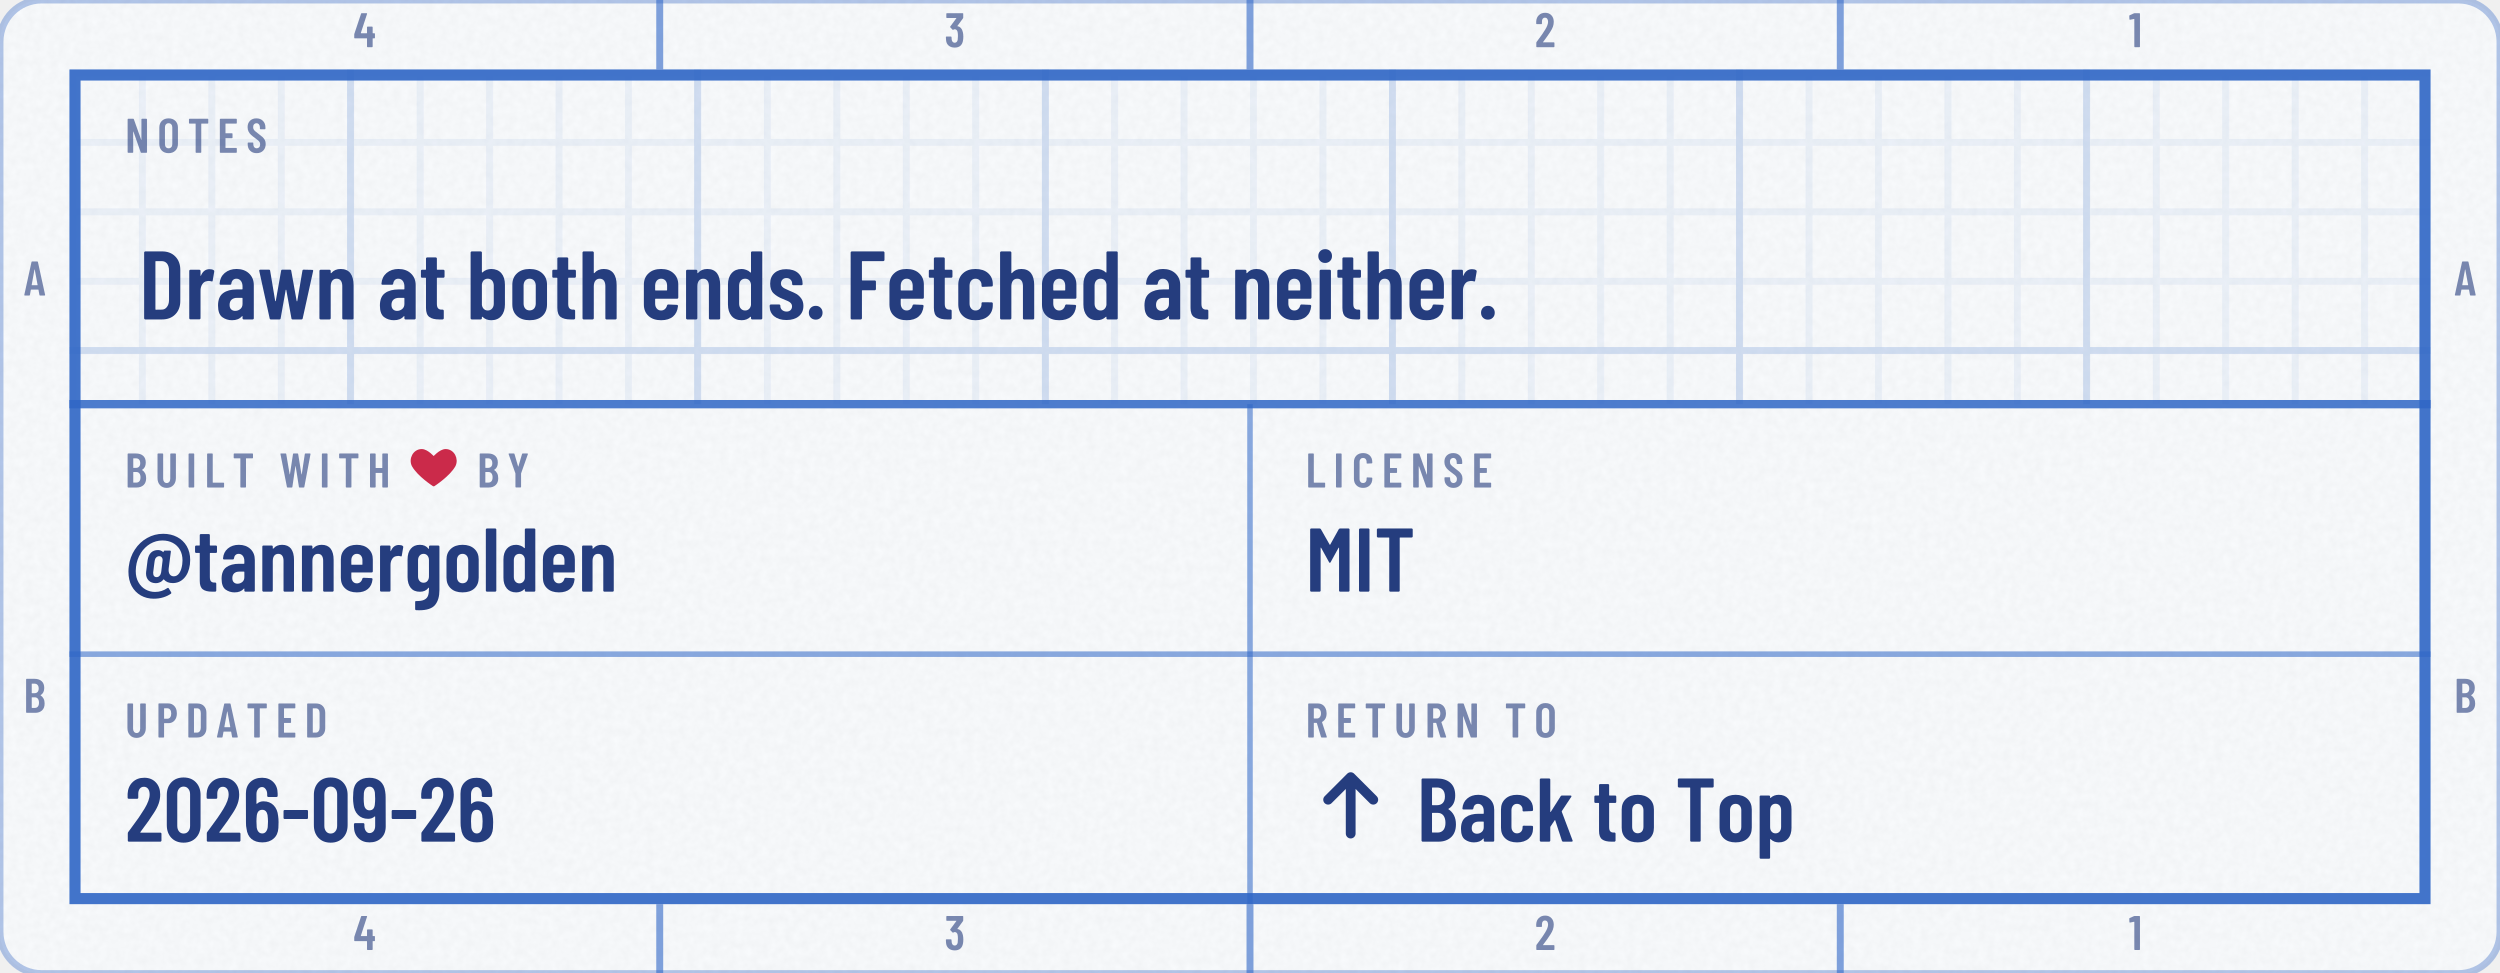
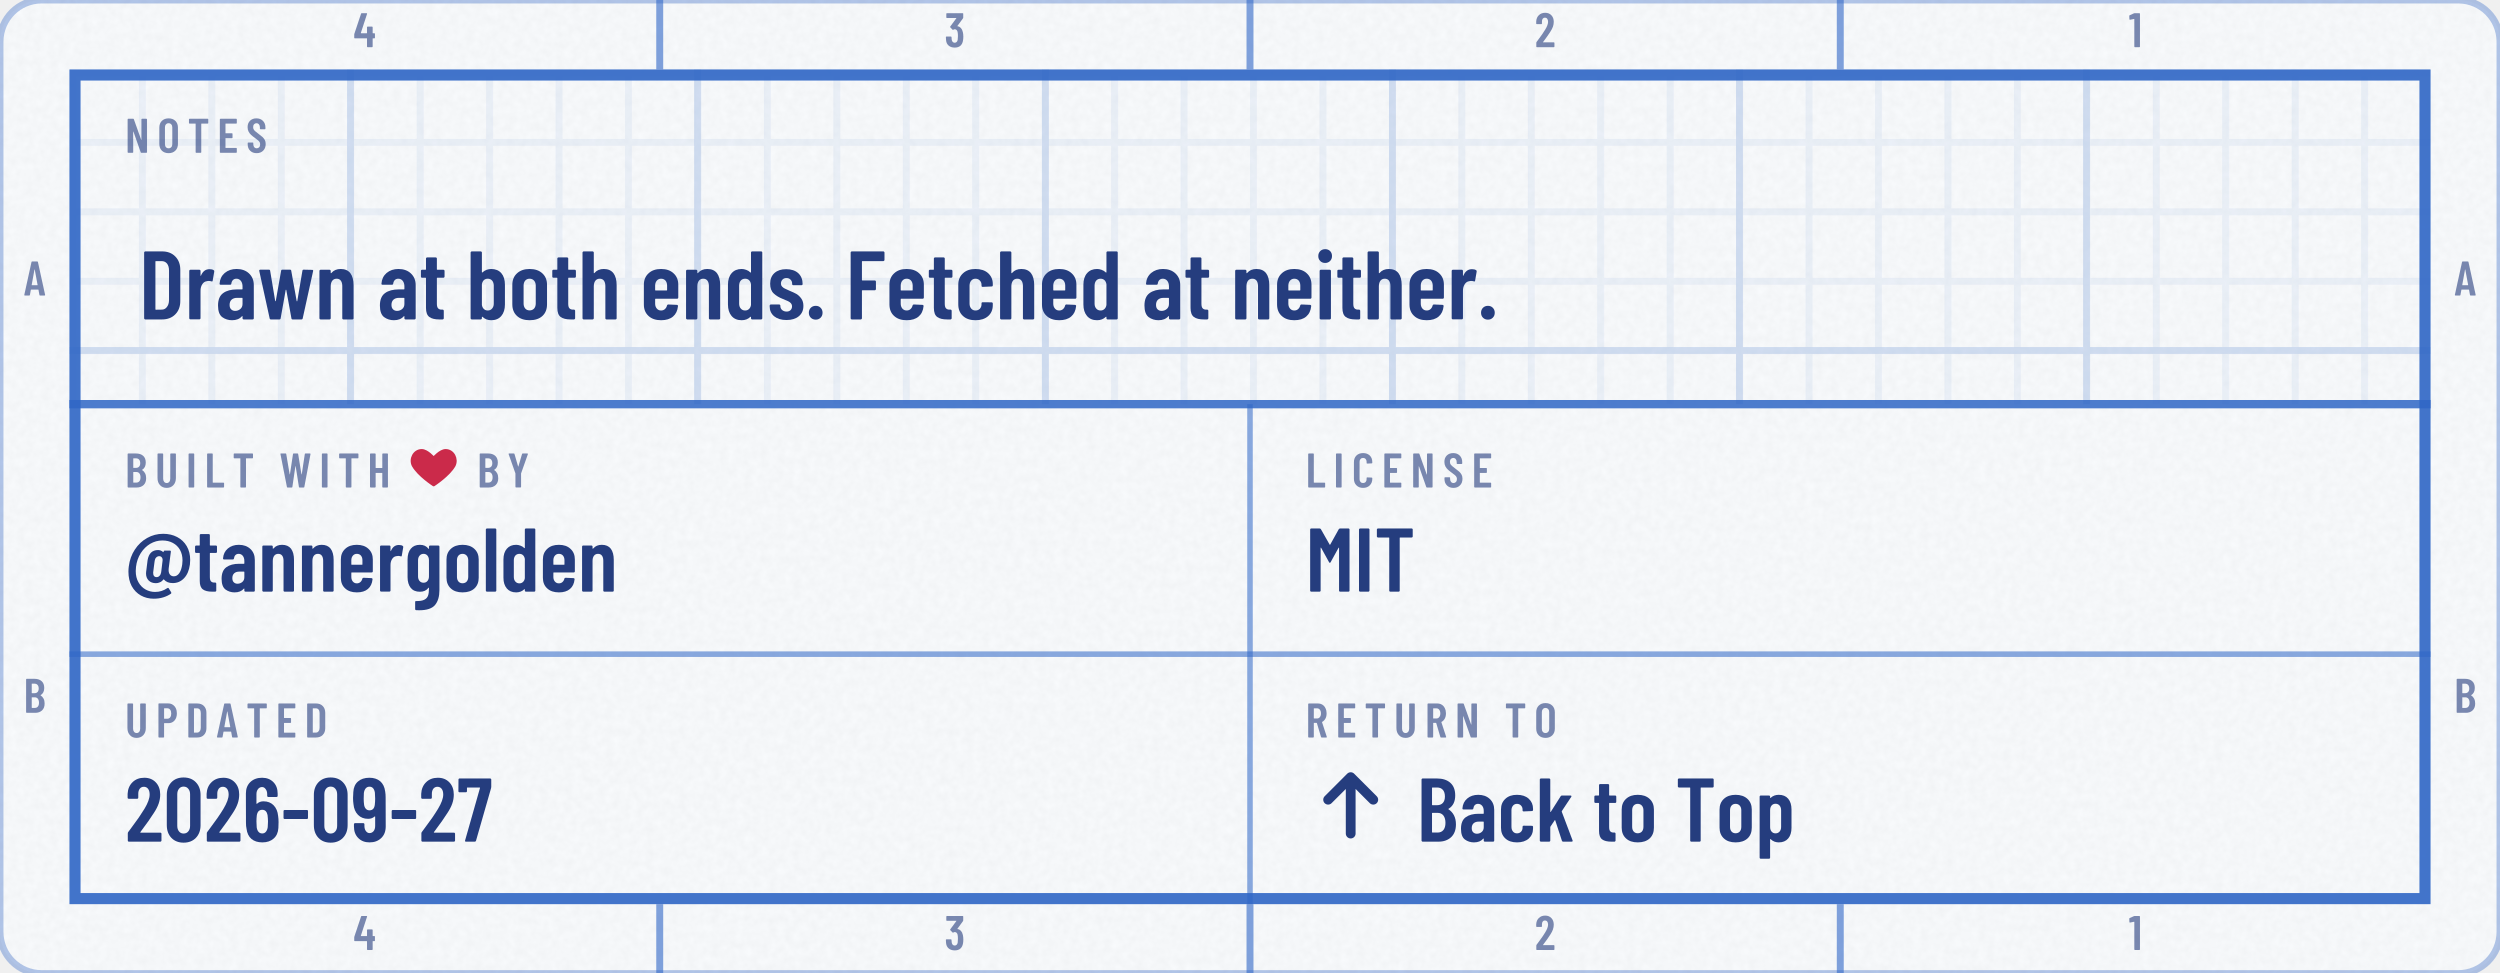
<svg xmlns="http://www.w3.org/2000/svg" width="360" height="140" viewBox="0 0 360 140" role="img" aria-labelledby="t d">
  <defs>
    <clipPath id="kc1">
      <rect x="0" y="0" width="360" height="140.2" rx="6" />
    </clipPath>
    <filter id="kn2" x="0" y="0" width="100%" height="100%">
      <feTurbulence type="fractalNoise" baseFrequency=".85" numOctaves="2" stitchTiles="stitch" />
      <feColorMatrix values="0 0 0 0 0 0 0 0 0 0 0 0 0 0 0 0 0 0 0.035 0" />
    </filter>
    <pattern id="kp3" width="10" height="10" patternUnits="userSpaceOnUse">
      <path d="M10 .5H.5V10" fill="none" stroke="#2F66C6" stroke-opacity="0.07" />
    </pattern>
    <pattern id="kp4" width="50" height="50" patternUnits="userSpaceOnUse">
      <path d="M50 .5H.5V50" fill="none" stroke="#2F66C6" stroke-opacity="0.14" />
    </pattern>
    <clipPath id="kc5">
      <path clip-rule="evenodd" d="M10 10h340v120.2h-340zM10 58.2h340v72h-340z" />
    </clipPath>
    <path id="m45" d="M27 263V339Q27 344 30 348Q34 351 39 351H286Q291 351 294 348Q298 344 298 339V263Q298 258 294 254Q291 251 286 251H39Q34 251 30 254Q27 258 27 263Z" />
    <path id="m46" d="M35 69Q35 100 55 120Q75 140 106 140Q137 140 156 120Q176 100 176 69Q176 38 156 18Q136 -2 106 -2Q75 -2 55 18Q35 38 35 69Z" />
    <path id="m48" d="M38 183V517Q38 604 89 658Q140 711 224 711Q309 711 360 658Q412 604 412 517V183Q412 96 360 42Q309 -11 224 -11Q140 -11 89 42Q38 96 38 183ZM296 176V524Q296 563 276 586Q257 610 224 610Q192 610 173 586Q154 563 154 524V176Q154 137 173 114Q192 90 224 90Q257 90 276 114Q296 137 296 176Z" />
    <path id="m49" d="M122 700H218Q223 700 226 696Q230 693 230 688V12Q230 7 226 4Q223 0 218 0H126Q121 0 118 4Q114 7 114 12V576Q114 578 112 580Q111 582 109 581L27 565H24Q13 565 13 576L10 643Q10 653 18 657L107 697Q114 700 122 700Z" />
    <path id="m50" d="M173 100H392Q397 100 400 96Q404 93 404 88V12Q404 7 400 4Q397 0 392 0H43Q38 0 34 4Q31 7 31 12V92Q31 101 36 107L75 160Q114 212 152 266Q189 320 215 363Q273 459 273 522Q273 562 256 585Q238 608 209 608Q180 608 163 586Q146 563 147 526V487Q147 482 144 478Q140 475 135 475H41Q36 475 32 478Q29 482 29 487V530Q33 610 84 659Q134 708 214 708Q293 708 342 656Q390 605 390 521Q390 471 373 422Q356 373 319 317Q294 277 260 229Q225 181 214 166Q184 126 170 106Q168 104 169 102Q170 100 173 100Z" />
    <path id="m51" d="M387 218Q387 169 380 134Q368 66 326 29Q283 -8 210 -8Q134 -8 86 32Q38 73 32 143Q30 165 28 207Q28 219 40 219H132Q144 219 144 207Q146 173 148 156Q153 125 169 108Q185 92 210 92Q234 92 250 108Q266 123 271 152Q276 182 276 230Q276 281 269 315Q263 341 248 355Q233 369 210 369Q195 369 183 360Q177 356 174 356Q172 356 166 360L119 408Q115 412 115 417Q115 421 118 425L243 595Q245 597 244 599Q242 601 239 601H49Q44 601 40 604Q37 608 37 613V688Q37 693 40 696Q44 700 49 700H373Q378 700 382 696Q385 693 385 688V609Q385 602 380 594L266 438Q262 432 268 431Q309 426 338 392Q368 358 378 307Q387 267 387 218Z" />
    <path id="m52" d="M443 275V194Q443 189 440 186Q436 182 431 182H401Q396 182 396 177V12Q396 7 392 4Q389 0 384 0H292Q287 0 284 4Q280 7 280 12V177Q280 182 275 182H29Q24 182 20 186Q17 189 17 194V259Q17 268 19 274L158 690Q161 700 171 700H271Q277 700 280 696Q283 693 281 686L153 293Q152 287 157 287H275Q280 287 280 292V412Q280 417 284 420Q287 424 292 424H384Q389 424 392 420Q396 417 396 412V292Q396 287 401 287H431Q436 287 440 284Q443 280 443 275Z" />
    <path id="m54" d="M401 216Q401 193 399 151Q394 75 346 34Q299 -8 221 -8Q147 -8 101 30Q55 69 46 144Q40 171 40 207L39 532Q39 613 88 660Q138 708 219 708Q295 708 343 660Q391 612 391 532V507Q391 502 388 498Q384 495 379 495H287Q282 495 278 498Q275 502 275 507V526Q275 560 258 582Q242 605 219 605Q191 605 174 583Q156 561 156 526V423Q156 420 158 419Q160 418 162 420Q191 447 234 447Q303 447 346 403Q389 359 396 286Q401 253 401 216ZM284 224Q284 250 279 295Q267 353 220 353Q196 353 180 338Q165 322 160 292Q156 257 156 224Q156 195 159 157Q164 125 180 108Q195 91 220 91Q245 91 260 109Q276 127 281 160Q284 196 284 224Z" />
+     <path id="m55" d="M90 13 255 594Q257 600 251 600H116Q111 600 111 595V559Q111 554 108 550Q104 547 99 547H28Q23 547 20 550Q16 554 16 559L17 688Q17 693 20 696Q24 700 29 700H368Q373 700 376 696Q380 693 380 688V607Q380 603 378 593L211 10Q208 0 197 0H100Q87 0 90 13Z" />
    <path id="m57" d="M384 168Q384 87 334 40Q285 -8 204 -8Q128 -8 80 40Q32 88 32 168V193Q32 198 36 202Q39 205 44 205H136Q141 205 144 202Q148 198 148 193V174Q148 140 164 118Q181 95 204 95Q232 95 250 117Q267 139 267 174V276Q267 279 265 280Q263 281 261 279Q232 253 189 253Q120 253 77 297Q34 341 27 414Q22 447 22 484Q22 518 25 549Q29 625 76 666Q124 708 203 708Q276 708 322 670Q368 631 378 556Q383 526 383 493ZM267 476Q267 506 264 543Q253 609 204 609Q179 609 163 591Q147 573 142 540Q140 516 140 476Q140 439 145 405Q150 377 166 362Q181 347 204 347Q228 347 244 362Q259 378 263 408Q267 443 267 476Z" />
    <path id="m64" d="M722 352Q722 327 719 301Q706 204 655 150Q604 95 529 95Q465 95 431 135Q427 138 424 134Q409 113 387 104Q365 94 343 94Q292 94 262 124Q233 154 233 201Q233 218 238 250L242 283Q244 307 250 347Q268 461 367 461Q380 461 394 456Q409 451 421 440Q428 435 428 442V444Q429 455 441 455H497Q509 455 508 442L484 258Q483 252 483 240Q483 206 499 188Q515 170 541 170Q577 170 602 206Q626 243 634 303Q637 326 637 346Q637 413 609 463Q581 513 530 540Q480 567 414 567Q342 567 279 530Q216 492 174 426Q132 359 122 275Q119 251 119 229Q119 156 149 104Q179 51 228 24Q277 -3 333 -3Q408 -3 468 39Q473 42 476 42Q482 42 485 36L511 -6Q513 -9 513 -14Q513 -19 508 -23Q472 -48 424 -63Q375 -78 319 -78Q239 -78 175 -42Q111 -5 74 62Q38 130 38 221Q38 253 42 280Q55 384 109 466Q163 549 246 595Q328 641 422 641Q510 641 578 605Q646 569 684 504Q722 438 722 352ZM400 212 403 233 404 243 414 326 416 343Q419 365 408 379Q398 393 379 393Q360 393 346 379Q332 365 329 343L326 322Q320 283 320 276L312 212Q311 188 321 174Q331 161 350 161Q369 161 382 175Q396 189 400 212Z" />
    <path id="m65" d="M325 11 306 116Q306 121 300 121H154Q148 121 148 116L129 11Q128 0 116 0H25Q11 0 14 13L162 689Q164 700 175 700H281Q292 700 294 689L442 13V9Q442 0 431 0H338Q326 0 325 11ZM171 212H282Q288 212 287 217L229 533Q228 536 226 536Q224 536 223 533L166 217Q165 212 171 212Z" />
    <path id="m66" d="M242 0H66Q61 0 58 4Q54 7 54 12V688Q54 693 58 696Q61 700 66 700H224Q319 700 373 652Q427 604 427 512Q427 409 354 365Q349 362 352 359Q391 334 413 292Q435 250 435 192Q435 100 382 50Q328 0 242 0ZM170 595V409Q170 404 175 404H226Q267 404 290 429Q313 454 313 500Q313 548 290 574Q267 600 226 600H175Q170 600 170 595ZM319 208Q319 260 296 290Q273 319 233 319H175Q170 319 170 314V106Q170 101 175 101H233Q273 101 296 129Q319 157 319 208Z" />
    <path id="m67" d="M42 180V521Q42 607 94 658Q145 708 230 708Q316 708 368 658Q420 607 420 521V509Q420 504 416 500Q413 496 408 496L315 492Q303 492 303 504V529Q303 564 283 586Q263 608 230 608Q198 608 178 586Q158 564 158 529V171Q158 136 178 114Q198 92 230 92Q263 92 283 114Q303 136 303 171V196Q303 201 306 204Q310 208 315 208L408 204Q413 204 416 200Q420 197 420 192V180Q420 95 368 44Q316 -8 230 -8Q145 -8 94 44Q42 95 42 180Z" />
    <path id="m68" d="M54 12V688Q54 693 58 696Q61 700 66 700H237Q323 700 374 648Q426 596 426 509V191Q426 104 374 52Q323 0 237 0H66Q61 0 58 4Q54 7 54 12ZM175 100 235 101Q268 101 288 128Q309 154 310 198V502Q310 547 290 574Q269 600 234 600H175Q170 600 170 595V105Q170 100 175 100Z" />
    <path id="m69" d="M391 600H175Q170 600 170 595V406Q170 401 175 401H303Q308 401 312 398Q315 394 315 389V312Q315 307 312 304Q308 300 303 300H175Q170 300 170 295V105Q170 100 175 100H391Q396 100 400 96Q403 93 403 88V12Q403 7 400 4Q396 0 391 0H66Q61 0 58 4Q54 7 54 12V688Q54 693 58 696Q61 700 66 700H391Q396 700 400 696Q403 693 403 688V612Q403 607 400 604Q396 600 391 600Z" />
    <path id="m70" d="M390 600H175Q170 600 170 595V406Q170 401 175 401H302Q307 401 310 398Q314 394 314 389V312Q314 307 310 304Q307 300 302 300H175Q170 300 170 295V12Q170 7 166 4Q163 0 158 0H66Q61 0 58 4Q54 7 54 12V688Q54 693 58 696Q61 700 66 700H390Q395 700 398 696Q402 693 402 688V612Q402 607 398 604Q395 600 390 600Z" />
    <path id="m72" d="M319 700H411Q416 700 420 696Q423 693 423 688V12Q423 7 420 4Q416 0 411 0H319Q314 0 310 4Q307 7 307 12V295Q307 300 302 300H175Q170 300 170 295V12Q170 7 166 4Q163 0 158 0H66Q61 0 58 4Q54 7 54 12V688Q54 693 58 696Q61 700 66 700H158Q163 700 166 696Q170 693 170 688V406Q170 401 175 401H302Q307 401 307 406V688Q307 693 310 696Q314 700 319 700Z" />
    <path id="m73" d="M54 12V688Q54 693 58 696Q61 700 66 700H158Q163 700 166 696Q170 693 170 688V12Q170 7 166 4Q163 0 158 0H66Q61 0 58 4Q54 7 54 12Z" />
    <path id="m76" d="M54 12V688Q54 693 58 696Q61 700 66 700H158Q163 700 166 696Q170 693 170 688V105Q170 100 175 100H391Q396 100 400 96Q403 93 403 88V12Q403 7 400 4Q396 0 391 0H66Q61 0 58 4Q54 7 54 12Z" />
    <path id="m77" d="M383 700H475Q480 700 484 696Q487 693 487 688V12Q487 7 484 4Q480 0 475 0H383Q378 0 374 4Q371 7 371 12V484Q371 488 369 488Q367 488 365 485L278 327Q273 319 269 319Q265 319 260 327L173 485Q171 488 169 488Q167 488 167 484V12Q167 7 164 4Q160 0 155 0H63Q58 0 54 4Q51 7 51 12V688Q51 693 54 696Q58 700 63 700H155Q165 700 170 692L267 521Q270 517 273 521L368 692Q373 700 383 700Z" />
    <path id="m78" d="M350 700H441Q446 700 450 696Q453 693 453 688V12Q453 7 450 4Q446 0 441 0H336Q326 0 323 10L174 434Q173 437 170 436Q168 436 168 433L169 12Q169 7 166 4Q162 0 157 0H66Q61 0 58 4Q54 7 54 12V688Q54 693 58 696Q61 700 66 700H169Q179 700 182 690L332 269Q333 266 336 266Q338 267 338 270V688Q338 693 342 696Q345 700 350 700Z" />
    <path id="m79" d="M42 182V518Q42 604 94 656Q147 708 233 708Q319 708 372 656Q425 604 425 518V182Q425 96 372 44Q319 -8 233 -8Q147 -8 94 44Q42 96 42 182ZM309 177V523Q309 561 288 584Q267 608 233 608Q199 608 178 584Q158 561 158 523V177Q158 139 178 116Q199 92 233 92Q267 92 288 116Q309 139 309 177Z" />
    <path id="m80" d="M432 495Q432 405 384 350Q337 295 259 295H174Q169 295 169 290V12Q169 7 166 4Q162 0 157 0H65Q60 0 56 4Q53 7 53 12V689Q53 694 56 698Q60 701 65 701H253Q306 701 346 675Q387 649 410 602Q432 555 432 495ZM316 492Q316 542 294 572Q271 601 234 601H174Q169 601 169 596V391Q169 386 174 386H234Q271 386 294 414Q316 443 316 492Z" />
    <path id="m82" d="M318 10 233 297Q231 301 228 301H175Q170 301 170 296V12Q170 7 166 4Q163 0 158 0H66Q61 0 58 4Q54 7 54 12V688Q54 693 58 696Q61 700 66 700H254Q307 700 348 674Q388 649 410 602Q433 556 433 496Q433 434 409 389Q385 344 342 321Q338 320 339 315L437 14Q438 12 438 9Q438 0 427 0H331Q321 0 318 10ZM170 595V396Q170 391 175 391H236Q272 391 294 419Q317 447 317 495Q317 543 294 572Q272 600 236 600H175Q170 600 170 595Z" />
    <path id="m83" d="M34 173V199Q34 204 38 208Q41 211 46 211H137Q142 211 146 208Q149 204 149 199V179Q149 140 168 116Q188 92 219 92Q250 92 270 114Q290 137 290 174Q290 200 279 219Q268 238 248 255Q228 272 184 304Q134 340 104 368Q73 396 52 436Q32 475 32 527Q32 610 82 659Q132 708 214 708Q297 708 348 656Q399 605 399 520V496Q399 491 396 488Q392 484 387 484H297Q292 484 288 488Q285 491 285 496V522Q285 561 266 584Q246 608 214 608Q184 608 165 586Q146 565 146 527Q146 491 166 466Q187 441 247 397Q308 352 339 324Q370 295 387 261Q404 227 404 180Q404 95 353 44Q302 -8 219 -8Q136 -8 85 42Q34 92 34 173Z" />
    <path id="m84" d="M425 688V612Q425 607 422 604Q418 600 413 600H286Q281 600 281 595V12Q281 7 278 4Q274 0 269 0H177Q172 0 168 4Q165 7 165 12V595Q165 600 160 600H40Q35 600 32 604Q28 607 28 612V688Q28 693 32 696Q35 700 40 700H413Q418 700 422 696Q425 693 425 688Z" />
    <path id="m85" d="M50 194V688Q50 693 54 696Q57 700 62 700H154Q159 700 162 696Q166 693 166 688V182Q166 142 186 117Q206 92 239 92Q272 92 292 117Q312 142 312 182V688Q312 693 316 696Q319 700 324 700H416Q421 700 424 696Q428 693 428 688V194Q428 103 376 48Q324 -8 239 -8Q153 -8 102 48Q50 103 50 194Z" />
    <path id="m87" d="M157 11 24 687 23 691Q23 700 34 700H130Q142 700 143 689L213 272Q214 269 216 269Q218 269 219 272L282 689Q283 700 295 700H375Q387 700 388 689L456 272Q457 269 459 269Q461 269 462 272L525 689Q526 700 538 700H631Q644 700 642 687L515 11Q514 0 502 0H417Q405 0 404 11L337 436Q336 440 334 440Q332 440 331 436L269 11Q268 0 256 0H170Q158 0 157 11Z" />
    <path id="m89" d="M170 13V286L169 292L30 686Q29 688 29 691Q29 700 40 700H136Q147 700 150 690L225 433Q226 430 228 430Q230 430 231 433L306 690Q309 700 320 700H416Q422 700 425 696Q428 693 426 686L287 292L286 286V13Q286 8 282 4Q279 1 274 1H182Q177 1 174 4Q170 8 170 13Z" />
    <path id="m97" d="M397 352V12Q397 7 394 4Q390 0 385 0H293Q288 0 284 4Q281 7 281 12V31Q281 34 279 35Q277 36 275 33Q240 -8 173 -8Q116 -8 72 24Q29 57 29 143Q29 233 82 271Q134 309 224 309H276Q281 309 281 314V340Q281 376 263 398Q245 419 218 419Q197 419 183 406Q169 392 166 369Q165 357 153 357H56Q44 357 45 369Q50 437 98 478Q147 519 220 519Q299 519 348 473Q397 427 397 352ZM281 160V217Q281 222 276 222H224Q190 222 169 204Q148 185 148 150Q148 119 164 104Q180 88 205 88Q235 88 258 107Q281 126 281 160Z" />
    <path id="m98" d="M399 357V154Q399 80 362 36Q325 -8 258 -8Q204 -8 168 27Q166 29 164 28Q162 27 162 24V12Q162 7 158 4Q155 0 150 0H58Q53 0 50 4Q46 7 46 12V688Q46 693 50 696Q53 700 58 700H150Q155 700 158 696Q162 693 162 688V486Q162 483 164 482Q167 482 170 486Q189 503 212 511Q236 519 258 519Q324 519 362 476Q399 433 399 357ZM222 419Q198 419 182 404Q166 388 162 362V149Q166 123 182 108Q198 92 222 92Q250 92 267 112Q284 131 284 163V348Q284 380 267 400Q250 419 222 419Z" />
    <path id="m99" d="M38 155V357Q38 430 86 474Q133 519 215 519Q297 519 345 476Q393 432 393 365V351Q393 346 390 342Q386 339 381 339L289 335Q277 335 277 347V357Q277 382 260 400Q242 419 215 419Q188 419 171 399Q154 379 154 348V163Q154 132 171 112Q188 92 215 92Q242 92 260 110Q277 129 277 155V165Q277 170 280 174Q284 177 289 177L381 176Q386 176 390 172Q393 169 393 164V146Q393 77 345 34Q297 -8 215 -8Q133 -8 86 36Q38 80 38 155Z" />
    <path id="m100" d="M287 700H379Q384 700 388 696Q391 693 391 688V12Q391 7 388 4Q384 0 379 0H287Q282 0 278 4Q275 7 275 12V24Q275 27 273 28Q271 29 269 27Q233 -8 179 -8Q112 -8 75 36Q38 80 38 154V357Q38 433 76 476Q113 519 179 519Q202 519 226 510Q250 502 269 483Q271 481 273 482Q275 483 275 486V688Q275 693 278 696Q282 700 287 700ZM275 149V362Q271 388 255 404Q239 419 215 419Q187 419 170 400Q153 380 153 348V163Q153 131 170 112Q187 92 215 92Q239 92 255 108Q271 123 275 149Z" />
    <path id="m101" d="M380 213H159Q154 213 154 208V163Q154 132 171 112Q188 92 215 92Q238 92 254 106Q271 121 276 144Q279 154 289 154L378 150Q383 150 386 146Q390 143 389 137Q382 67 338 30Q294 -8 215 -8Q133 -8 86 36Q38 79 38 154V357Q38 430 86 474Q133 519 215 519Q297 519 344 474Q392 430 392 357V225Q392 220 388 216Q385 213 380 213ZM154 348V303Q154 298 159 298H272Q277 298 277 303V348Q277 380 260 400Q243 419 215 419Q188 419 171 399Q154 379 154 348Z" />
    <path id="m103" d="M287 511H379Q384 511 388 508Q391 504 391 499V19Q391 -89 342 -148Q293 -206 167 -206Q145 -206 134 -205Q122 -204 122 -192V-115Q122 -102 135 -104Q192 -105 222 -90Q253 -75 264 -46Q275 -17 275 30V41Q275 44 273 44Q271 45 269 42Q236 -1 175 -1Q108 -1 73 42Q38 86 38 161V357Q38 434 74 476Q109 519 175 519Q236 519 269 476Q271 473 273 474Q275 474 275 477V499Q275 504 278 508Q282 511 287 511ZM275 169V348Q275 380 258 400Q242 419 215 419Q188 419 171 399Q154 379 154 348V169Q154 138 171 118Q188 99 215 99Q242 99 258 118Q275 138 275 169Z" />
    <path id="m104" d="M397 352V12Q397 7 394 4Q390 0 385 0H293Q288 0 284 4Q281 7 281 12V343Q281 379 266 399Q251 419 223 419Q194 419 178 398Q162 377 162 340V12Q162 7 158 4Q155 0 150 0H58Q53 0 50 4Q46 7 46 12V688Q46 693 50 696Q53 700 58 700H150Q155 700 158 696Q162 693 162 688V479Q162 476 164 476Q167 475 170 479Q204 519 265 519Q330 519 364 476Q397 432 397 352Z" />
    <path id="m105" d="M36 652Q36 683 56 703Q76 723 107 723Q138 723 158 703Q177 683 177 652Q177 621 157 601Q137 581 107 581Q76 581 56 601Q36 621 36 652ZM50 12V499Q50 504 54 508Q57 511 62 511H154Q159 511 162 508Q166 504 166 499V12Q166 7 162 4Q159 0 154 0H62Q57 0 54 4Q50 7 50 12Z" />
    <path id="m107" d="M46 12V688Q46 693 50 696Q53 700 58 700H150Q155 700 158 696Q162 693 162 688V332Q162 328 164 328Q166 328 168 331L277 503Q281 511 291 511H387Q394 511 396 506Q398 502 394 496L290 339Q288 335 289 332L409 14Q410 12 410 9Q410 0 399 0H304Q294 0 291 10L217 236Q216 239 214 240Q212 240 211 237L164 167Q162 163 162 161V12Q162 7 158 4Q155 0 150 0H58Q53 0 50 4Q46 7 46 12Z" />
    <path id="m108" d="M42 12V688Q42 693 46 696Q49 700 54 700H146Q151 700 154 696Q158 693 158 688V12Q158 7 154 4Q151 0 146 0H54Q49 0 46 4Q42 7 42 12Z" />
    <path id="m110" d="M397 352V12Q397 7 394 4Q390 0 385 0H293Q288 0 284 4Q281 7 281 12V343Q281 379 266 399Q251 419 223 419Q194 419 178 398Q162 377 162 340V12Q162 7 158 4Q155 0 150 0H58Q53 0 50 4Q46 7 46 12V499Q46 504 50 508Q53 511 58 511H150Q155 511 158 508Q162 504 162 499V479Q162 476 164 476Q167 475 170 479Q204 519 265 519Q330 519 364 476Q397 432 397 352Z" />
    <path id="m111" d="M38 155V356Q38 430 86 474Q134 519 216 519Q299 519 347 474Q395 430 395 356V155Q395 80 348 36Q300 -8 216 -8Q133 -8 86 36Q38 80 38 155ZM279 164V348Q279 379 262 399Q244 419 216 419Q188 419 171 400Q154 380 154 348V164Q154 132 171 112Q188 93 216 93Q244 93 262 112Q279 132 279 164Z" />
    <path id="m112" d="M403 357V155Q403 78 366 35Q329 -8 262 -8Q239 -8 215 0Q191 9 172 28Q170 30 168 29Q166 28 166 25V-177Q166 -182 162 -186Q159 -189 154 -189H62Q57 -189 54 -186Q50 -182 50 -177V499Q50 504 54 508Q57 511 62 511H154Q159 511 162 508Q166 504 166 499V487Q166 484 168 484Q171 483 174 487Q209 519 262 519Q329 519 366 476Q403 432 403 357ZM226 420Q199 420 182 400Q166 380 166 348V163Q166 131 182 112Q199 92 226 92Q254 92 271 112Q288 131 288 163V348Q288 380 271 400Q254 420 226 420Z" />
    <path id="m114" d="M297 507Q305 502 303 492L287 399Q286 387 273 392Q259 396 247 396Q235 396 225 393Q197 389 180 362Q162 334 162 296V13Q162 8 158 4Q155 1 150 1H58Q53 1 50 4Q46 8 46 13V499Q46 504 50 508Q53 511 58 511H150Q155 511 158 508Q162 504 162 499V453Q162 449 164 448Q166 448 167 452Q194 517 255 517Q282 517 297 507Z" />
    <path id="m115" d="M30 135V142Q30 147 34 150Q37 154 42 154H128Q133 154 136 150Q140 147 140 142V137Q140 113 158 97Q177 81 204 81Q230 81 245 96Q260 111 260 134Q260 154 247 168Q234 181 219 188Q204 195 165 211Q108 233 72 267Q35 301 35 368Q35 438 80 478Q124 517 200 517Q278 517 324 476Q369 434 369 364Q369 359 366 356Q362 352 357 352H273Q268 352 264 356Q261 359 261 364V370Q261 394 244 410Q228 426 203 426Q177 426 162 410Q146 393 146 370Q146 351 158 338Q170 325 185 318Q200 310 235 295Q277 278 306 262Q334 245 356 214Q377 184 377 139Q377 72 330 33Q283 -6 203 -6Q124 -6 77 32Q30 70 30 135Z" />
    <path id="m116" d="M248 429H186Q181 429 181 424V162Q181 127 194 114Q207 100 233 101H240Q245 101 248 98Q252 94 252 89V12Q252 7 248 4Q245 0 240 0H206Q138 0 104 25Q69 50 69 119V424Q69 429 64 429H29Q24 429 20 432Q17 436 17 441V499Q17 504 20 508Q24 511 29 511H64Q69 511 69 516V626Q69 631 72 634Q76 638 81 638H169Q174 638 178 634Q181 631 181 626V516Q181 511 186 511H248Q253 511 256 508Q260 504 260 499V441Q260 436 256 432Q253 429 248 429Z" />
    <path id="m119" d="M126 11 19 499V503Q19 512 30 512H118Q130 512 131 501L183 190Q184 187 186 187Q188 187 189 190L244 501Q245 512 257 512H335Q347 512 348 501L404 189Q405 186 407 186Q409 186 410 189L463 501Q464 512 476 512L563 510Q576 510 573 497L466 11Q464 0 453 0H363Q351 0 350 11L297 303Q296 306 294 306Q292 306 291 303L239 11Q238 0 226 0H139Q128 0 126 11Z" />
  </defs>
  <rect y="0" width="360" height="140.2" rx="6" fill="#FFFFFF" stroke="#2F66C6" stroke-opacity=".35" />
  <rect y="0" width="360" height="140.2" rx="6" fill="#2F66C6" fill-opacity=".03" />
  <rect y="0" width="360" height="140.2" clip-path="url(#kc1)" filter="url(#kn2)" />
  <g clip-path="url(#kc5)">
    <rect y="0" width="360" height="140.2" fill="url(#kp3)" />
    <rect y="0" width="360" height="140.2" fill="url(#kp4)" />
  </g>
  <rect x="10.8" y="10.8" width="338.4" height="118.6" fill="none" stroke="#2F66C6" stroke-opacity="0.9" stroke-width="1.6" />
  <path d="M95 0V10M95 130.2V140.2M180 0V10M180 130.2V140.2M265 0V10M265 130.2V140.2" stroke="#2F66C6" stroke-opacity="0.6" />
  <g transform="scale(0.007 -0.007)" fill="#253D7E" fill-opacity="0.6">
    <use href="#m52" x="7270" y="-971" />
    <use href="#m52" x="7270" y="-19543" />
    <use href="#m51" x="19430" y="-971" />
    <use href="#m51" x="19430" y="-19543" />
    <use href="#m50" x="31573" y="-971" />
    <use href="#m50" x="31573" y="-19543" />
    <use href="#m49" x="43792" y="-971" />
    <use href="#m49" x="43792" y="-19543" />
    <use href="#m65" x="486" y="-6079" />
    <use href="#m65" x="50486" y="-6079" />
    <use href="#m66" x="483" y="-14664" />
    <use href="#m66" x="50483" y="-14664" />
  </g>
  <g transform="translate(18 22) scale(0.007 -0.007)" fill="#253D7E" fill-opacity="0.6">
    <use href="#m78" x="0" />
    <use href="#m79" x="664" />
    <use href="#m84" x="1288" />
    <use href="#m69" x="1897" />
    <use href="#m83" x="2490" />
  </g>
  <g transform="translate(20 46) scale(0.014 -0.014)" fill="#253D7E">
    <use href="#m68" x="0" />
    <use href="#m114" x="472" />
    <use href="#m97" x="785" />
    <use href="#m119" x="1219" />
    <use href="#m110" x="1811" />
    <use href="#m97" x="2450" />
    <use href="#m116" x="2884" />
    <use href="#m98" x="3366" />
    <use href="#m111" x="3803" />
    <use href="#m116" x="4235" />
    <use href="#m104" x="4517" />
    <use href="#m101" x="5156" />
    <use href="#m110" x="5582" />
    <use href="#m100" x="6021" />
    <use href="#m115" x="6458" />
    <use href="#m46" x="6856" />
    <use href="#m70" x="7267" />
    <use href="#m101" x="7682" />
    <use href="#m116" x="8108" />
    <use href="#m99" x="8390" />
    <use href="#m104" x="8812" />
    <use href="#m101" x="9251" />
    <use href="#m100" x="9677" />
    <use href="#m97" x="10314" />
    <use href="#m116" x="10748" />
    <use href="#m110" x="11230" />
    <use href="#m101" x="11669" />
    <use href="#m105" x="12095" />
    <use href="#m116" x="12310" />
    <use href="#m104" x="12592" />
    <use href="#m101" x="13031" />
    <use href="#m114" x="13457" />
    <use href="#m46" x="13770" />
  </g>
  <path d="M10 58.2H350" stroke="#2F66C6" stroke-opacity="0.85" stroke-width="1.2" />
  <g transform="translate(18 70.2) scale(0.007 -0.007)" fill="#253D7E" fill-opacity="0.6">
    <use href="#m66" x="0" />
    <use href="#m85" x="619" />
    <use href="#m73" x="1254" />
    <use href="#m76" x="1635" />
    <use href="#m84" x="2208" />
    <use href="#m87" x="3174" />
    <use href="#m73" x="3996" />
    <use href="#m84" x="4377" />
    <use href="#m72" x="4986" />
  </g>
  <g transform="translate(58.7 63.6) scale(0.3125)" fill="#CB2A4A" stroke="#CB2A4A" stroke-width="1.2" stroke-linejoin="round">
    <path d="M12 20s-7-4.5-9.5-9C1 8 3 4 6.5 4 9 4 12 7.5 12 7.5S15 4 17.5 4C21 4 23 8 21.5 11c-2.5 4.5-9.5 9-9.5 9z" />
  </g>
  <g transform="translate(68.7 70.2) scale(0.007 -0.007)" fill="#253D7E" fill-opacity="0.6">
    <use href="#m66" x="0" />
    <use href="#m89" x="619" />
  </g>
  <g transform="translate(18 85.2) scale(0.013 -0.013)" fill="#253D7E">
    <use href="#m64" x="0" />
    <use href="#m116" x="759" />
    <use href="#m97" x="1041" />
    <use href="#m110" x="1475" />
    <use href="#m110" x="1914" />
    <use href="#m101" x="2353" />
    <use href="#m114" x="2779" />
    <use href="#m103" x="3092" />
    <use href="#m111" x="3523" />
    <use href="#m108" x="3955" />
    <use href="#m100" x="4154" />
    <use href="#m101" x="4591" />
    <use href="#m110" x="5017" />
  </g>
  <path d="M180 58.2V94.2" stroke="#2F66C6" stroke-opacity="0.55" stroke-width=".8" />
  <g transform="translate(188 70.2) scale(0.007 -0.007)" fill="#253D7E" fill-opacity="0.6">
    <use href="#m76" x="0" />
    <use href="#m73" x="572" />
    <use href="#m67" x="953" />
    <use href="#m69" x="1567" />
    <use href="#m78" x="2160" />
    <use href="#m83" x="2824" />
    <use href="#m69" x="3415" />
  </g>
  <g transform="translate(188 85.2) scale(0.013 -0.013)" fill="#253D7E">
    <use href="#m77" x="0" />
    <use href="#m73" x="538" />
    <use href="#m84" x="762" />
  </g>
  <path d="M10 94.2H180" stroke="#2F66C6" stroke-opacity="0.55" stroke-width=".8" />
  <g transform="translate(18 106.2) scale(0.007 -0.007)" fill="#253D7E" fill-opacity="0.6">
    <use href="#m85" x="0" />
    <use href="#m80" x="635" />
    <use href="#m68" x="1249" />
    <use href="#m65" x="1878" />
    <use href="#m84" x="2492" />
    <use href="#m69" x="3101" />
    <use href="#m68" x="3693" />
  </g>
  <g transform="translate(18 121.2) scale(0.013 -0.013)" fill="#253D7E">
    <use href="#m50" x="0" />
    <use href="#m48" x="425" />
    <use href="#m50" x="875" />
    <use href="#m54" x="1300" />
    <use href="#m45" x="1729" />
    <use href="#m48" x="2054" />
    <use href="#m57" x="2504" />
    <use href="#m45" x="2927" />
    <use href="#m50" x="3252" />
-     <use href="#m54" x="3677" />
+     <use href="#m55" x="3677" />
  </g>
  <path d="M180 94.2V130.2" stroke="#2F66C6" stroke-opacity="0.55" stroke-width=".8" />
  <path d="M180 94.2H350" stroke="#2F66C6" stroke-opacity="0.55" stroke-width=".8" />
  <g transform="translate(188 106.2) scale(0.007 -0.007)" fill="#253D7E" fill-opacity="0.6">
    <use href="#m82" x="0" />
    <use href="#m69" x="618" />
    <use href="#m84" x="1210" />
    <use href="#m85" x="1819" />
    <use href="#m82" x="2455" />
    <use href="#m78" x="3073" />
    <use href="#m84" x="4094" />
    <use href="#m79" x="4703" />
  </g>
  <g transform="rotate(-90 194.5 115.7)">
    <g transform="translate(188 109.2) scale(0.5417)" fill="none" stroke="#253D7E" stroke-width="2.6" stroke-linecap="round" stroke-linejoin="round">
      <path d="M4 12h15M13 6l6 6-6 6" />
    </g>
  </g>
  <g transform="translate(204 121.2) scale(0.013 -0.013)" fill="#253D7E">
    <use href="#m66" x="0" />
    <use href="#m97" x="462" />
    <use href="#m99" x="896" />
    <use href="#m107" x="1318" />
    <use href="#m116" x="1951" />
    <use href="#m111" x="2233" />
    <use href="#m84" x="2865" />
    <use href="#m111" x="3317" />
    <use href="#m112" x="3749" />
  </g>
</svg>
